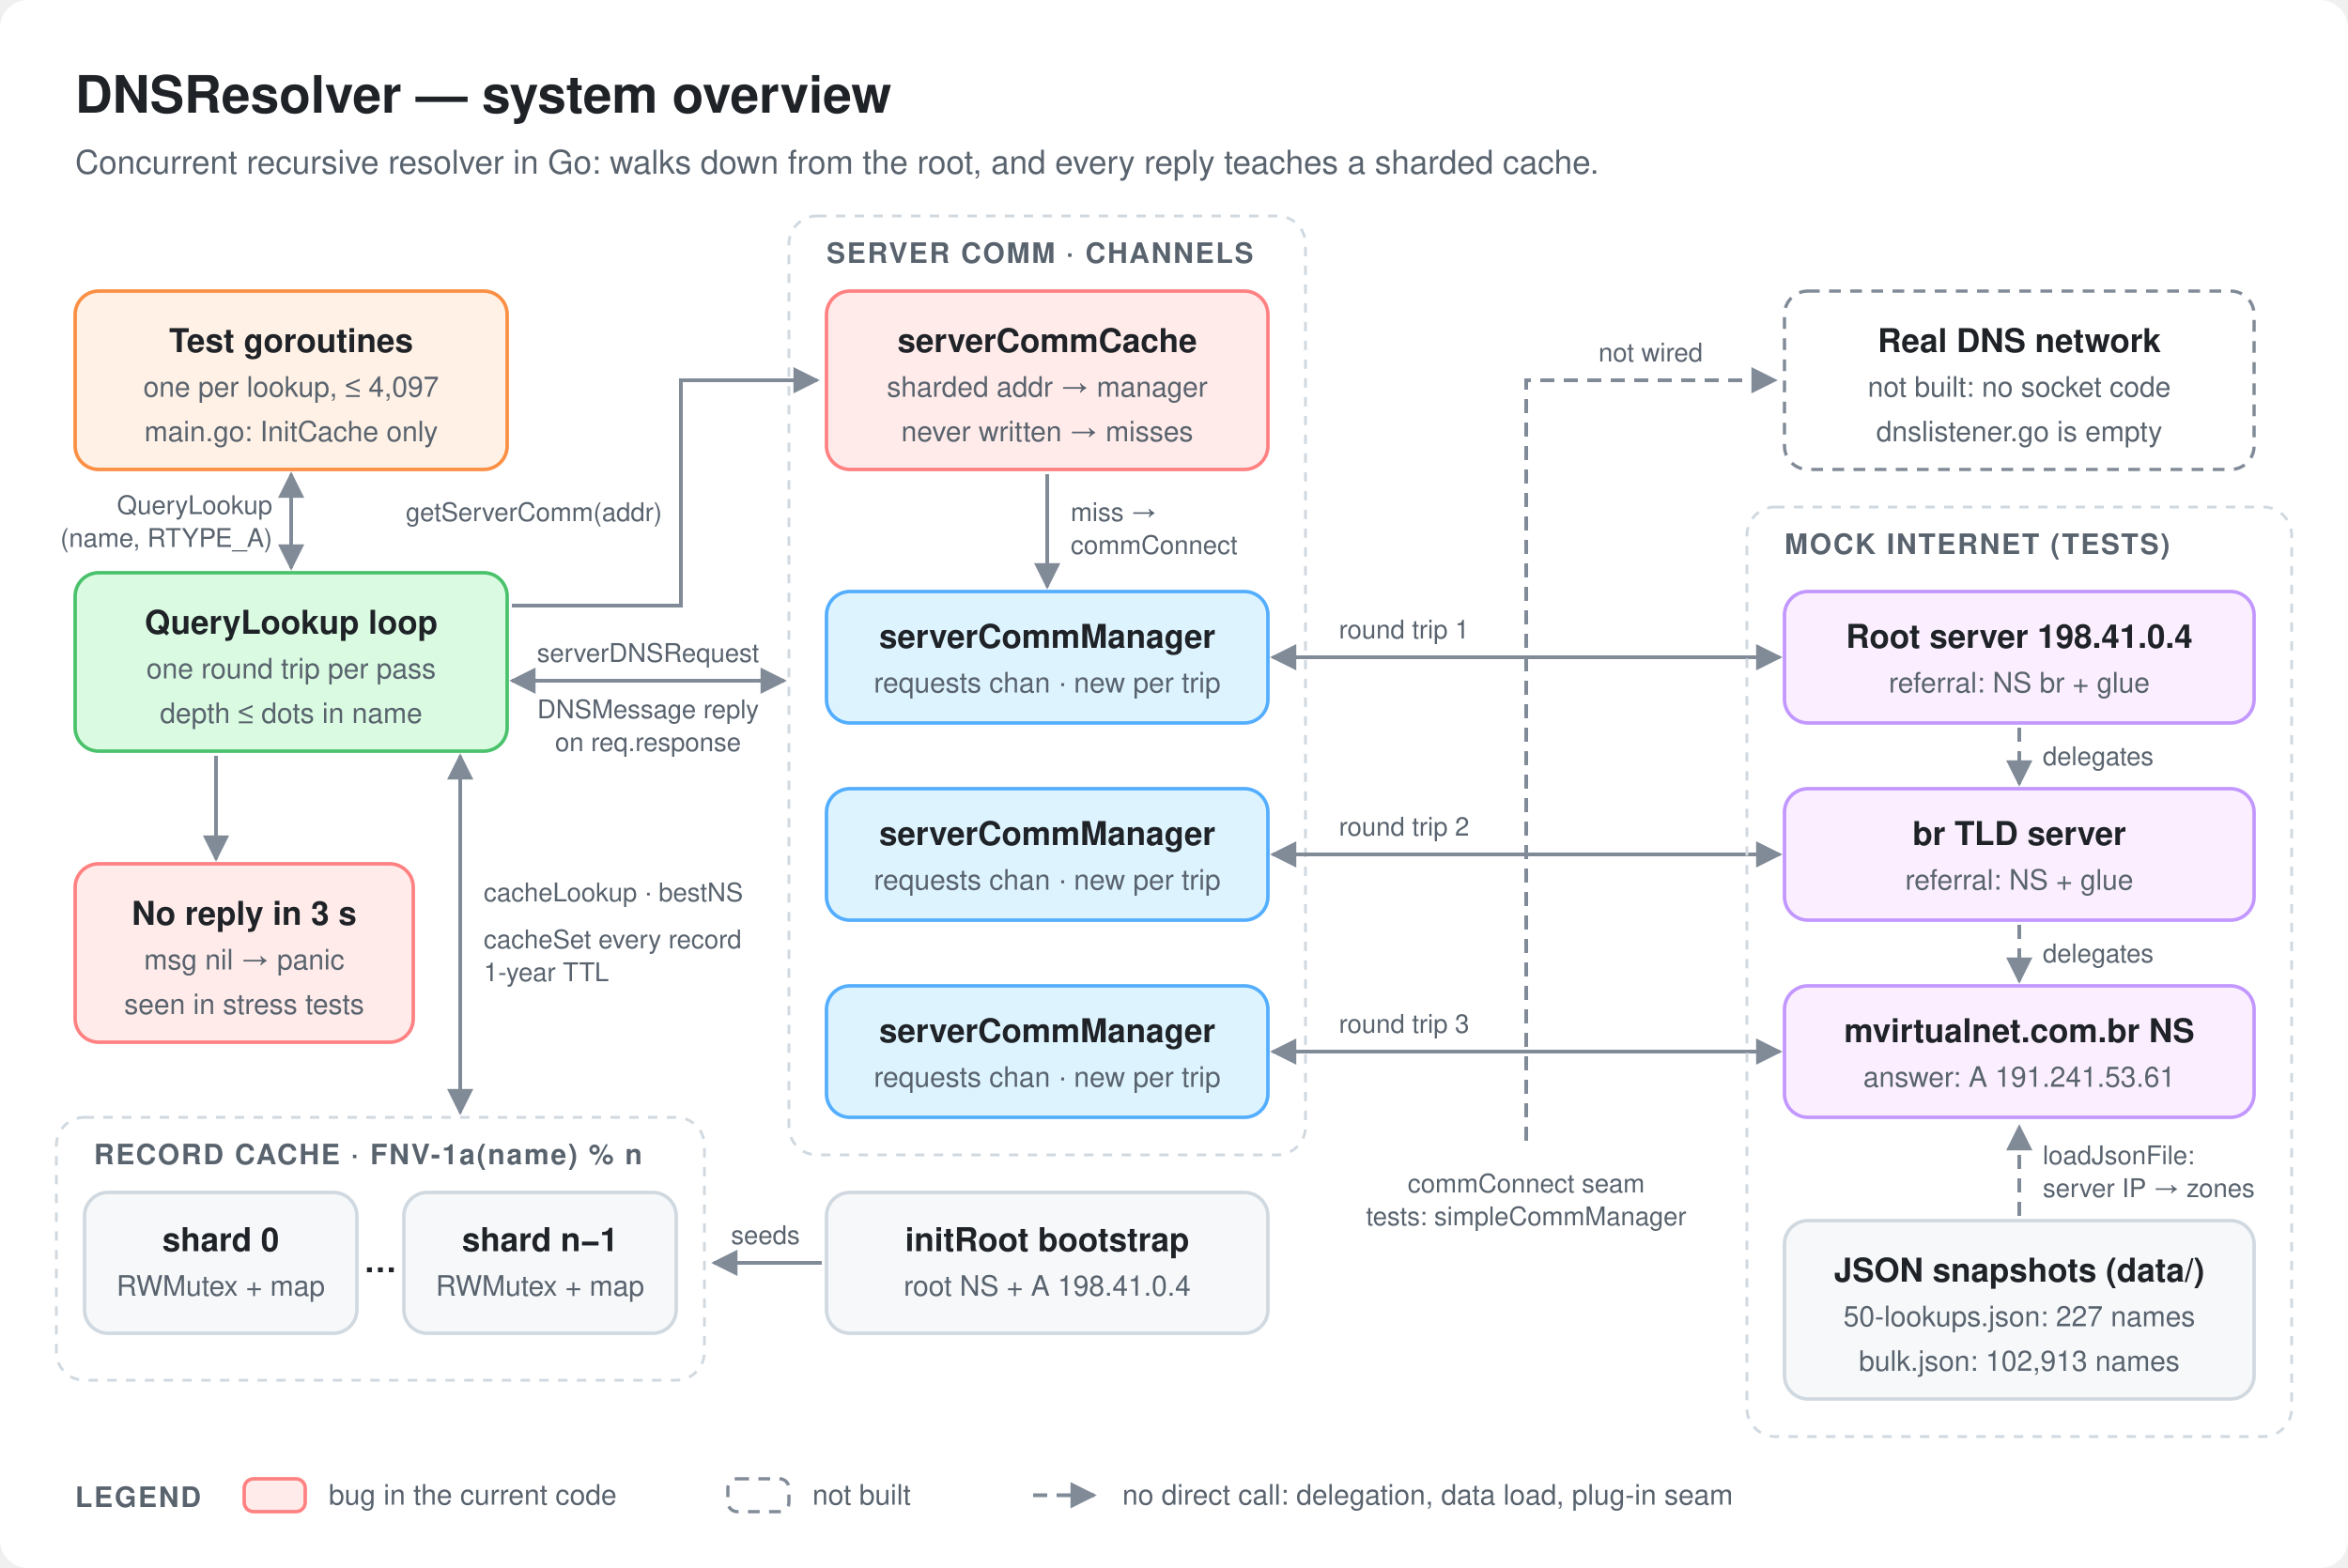
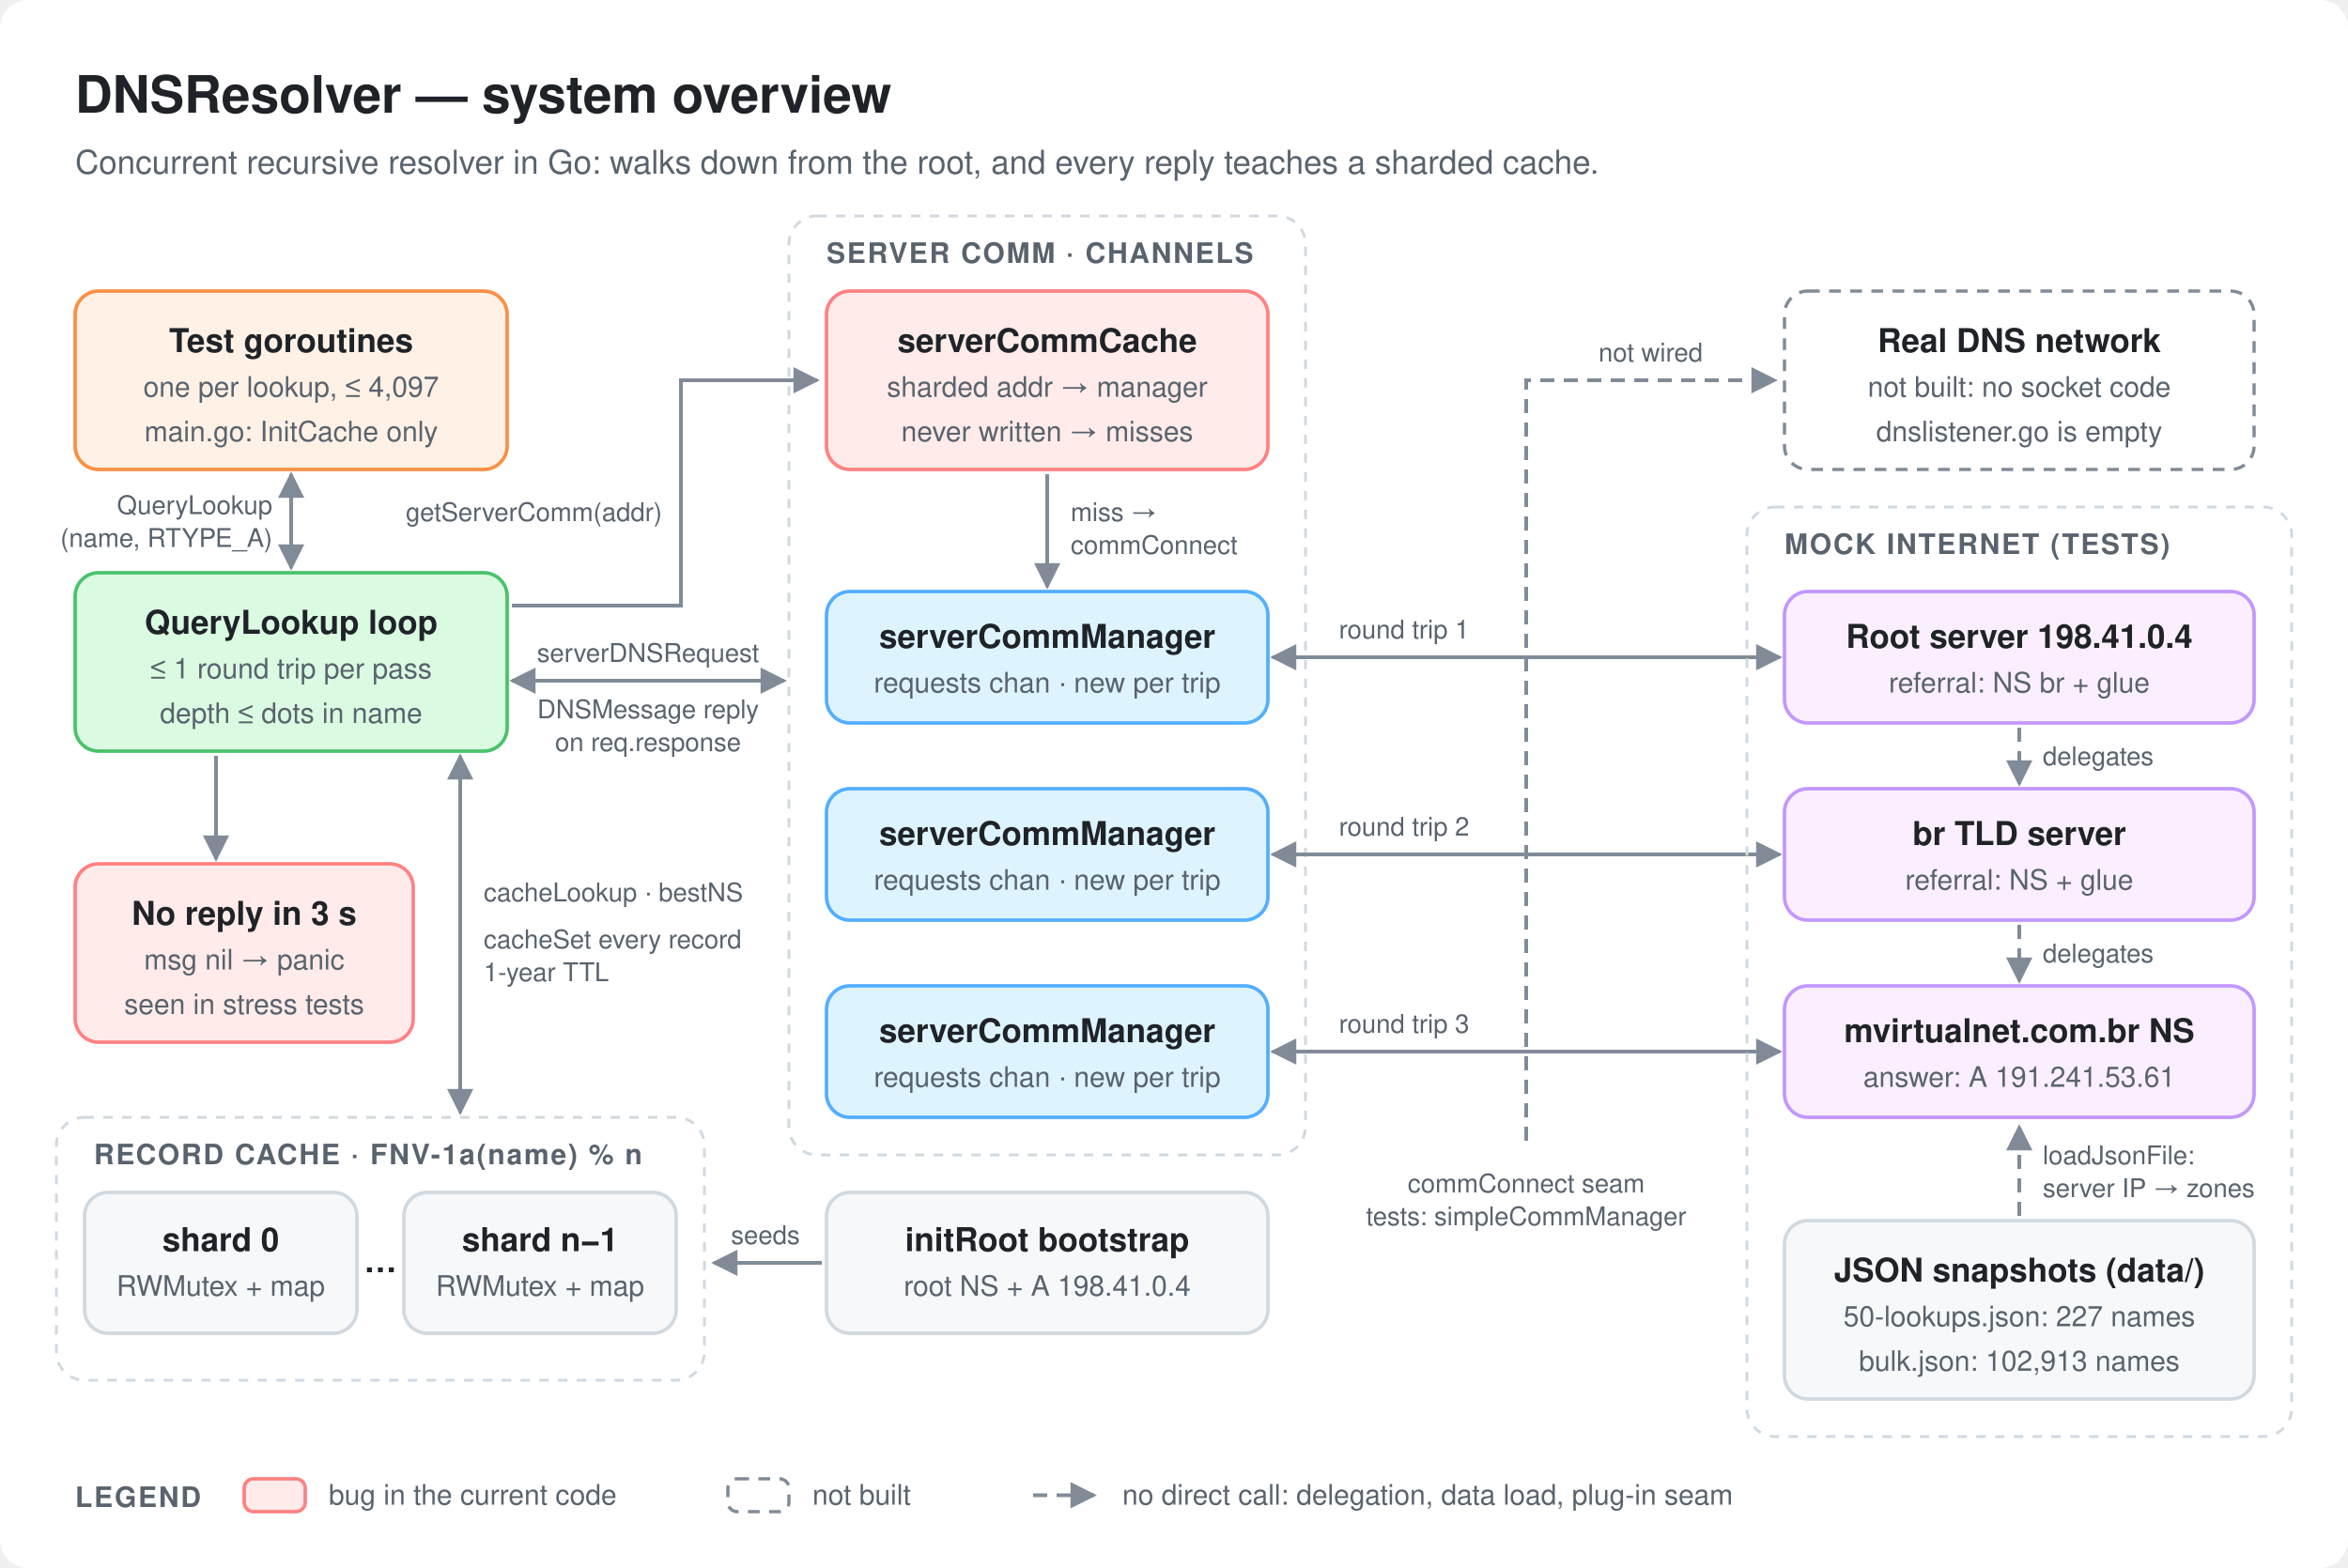
- <svg xmlns="http://www.w3.org/2000/svg" viewBox="0 0 1000 668" width="1000" height="668" role="img" aria-label="DNSResolver system overview. Test goroutines, one per lookup and up to 4,097 at once, call QueryLookup(name, RTYPE_A); main.go only runs InitCache. QueryLookup is a loop that makes one round trip per pass, with depth bounded by the dots in the name. It reads the sharded record cache (FNV-1a of the name mod n shards, each an RWMutex plus map) through cacheLookup and bestNS, and writes every record of each reply back with a 1-year TTL. initRoot seeds that cache with the root NS and A 198.41.0.4. For each round trip the loop asks serverCommCache for a manager by address; that cache is never written, so every lookup misses and commConnect creates a new serverCommManager with its own requests channel. The loop sends a serverDNSRequest and the DNSMessage reply comes back on the request's own response channel. If no reply arrives within 3 seconds, msg stays nil and the loop panics, which shows up in the stress tests. In the tests commConnect is simpleCommManager, a mock internet built by loadJsonFile from JSON snapshots (50-lookups.json, 227 names; bulk.json, 102,913 names) that maps each server IP to the zones it serves. Example walk: root server 198.41.0.4 refers to br with glue, the br server refers to mvirtualnet.com.br, which answers A 191.241.53.61. No real DNS network is wired up: there is no socket code and dnslistener.go is empty.">
+ <svg xmlns="http://www.w3.org/2000/svg" viewBox="0 0 1000 668" width="1000" height="668" role="img" aria-label="DNSResolver system overview. Test goroutines, one per lookup and up to 4,097 at once, call QueryLookup(name, RTYPE_A); main.go only runs InitCache. QueryLookup is a loop that makes at most one round trip per pass, with depth bounded by the dots in the name. It reads the sharded record cache (FNV-1a of the name mod n shards, each an RWMutex plus map) through cacheLookup and bestNS, and writes every record of each reply back with a 1-year TTL. initRoot seeds that cache with the root NS and A 198.41.0.4. For each round trip the loop asks serverCommCache for a manager by address; that cache is never written, so every lookup misses and commConnect creates a new serverCommManager with its own requests channel. The loop sends a serverDNSRequest and the DNSMessage reply comes back on the request's own response channel. If no reply arrives within 3 seconds, msg stays nil and the loop panics, which shows up in the stress tests. In the tests commConnect is simpleCommManager, a mock internet built by loadJsonFile from JSON snapshots (50-lookups.json, 227 names; bulk.json, 102,913 names) that maps each server IP to the zones it serves. Example walk: root server 198.41.0.4 refers to br with glue, the br server refers to mvirtualnet.com.br, which answers A 191.241.53.61. No real DNS network is wired up: there is no socket code and dnslistener.go is empty.">
  <style>
    .bg{fill:#ffffff}
    .title{fill:#1f2328;font:600 22px -apple-system,BlinkMacSystemFont,"Segoe UI",Helvetica,Arial,sans-serif}
    .sub{fill:#59636e;font:14px -apple-system,BlinkMacSystemFont,"Segoe UI",Helvetica,Arial,sans-serif}
    .lbl{fill:#1f2328;font:600 14px -apple-system,BlinkMacSystemFont,"Segoe UI",Helvetica,Arial,sans-serif}
    .note{fill:#59636e;font:12px -apple-system,BlinkMacSystemFont,"Segoe UI",Helvetica,Arial,sans-serif}
    .glbl{fill:#59636e;font:600 12px -apple-system,BlinkMacSystemFont,"Segoe UI",Helvetica,Arial,sans-serif;letter-spacing:.06em}
    .elbl{fill:#59636e;font:11px -apple-system,BlinkMacSystemFont,"Segoe UI",Helvetica,Arial,sans-serif}
    .edge{stroke:#818b98;stroke-width:1.6;fill:none}
    .edge-dash{stroke:#818b98;stroke-width:1.6;fill:none;stroke-dasharray:6 4}
    .arrow{fill:#818b98}
    .group{fill:none;stroke:#d1d9e0;stroke-width:1.2;stroke-dasharray:4 4}
    .b-blue{fill:#ddf4ff;stroke:#54aeff;stroke-width:1.5}
    .b-green{fill:#dafbe1;stroke:#4ac26b;stroke-width:1.5}
    .b-purple{fill:#fbefff;stroke:#c297ff;stroke-width:1.5}
    .b-orange{fill:#fff1e5;stroke:#fb8f44;stroke-width:1.5}
    .b-gray{fill:#f6f8fa;stroke:#d1d9e0;stroke-width:1.5}
    .b-red{fill:#ffebe9;stroke:#ff8182;stroke-width:1.5}
    .b-planned{fill:none;stroke:#818b98;stroke-width:1.4;stroke-dasharray:5 4}
    @media (prefers-color-scheme: dark){
      .bg{fill:#0d1117}
      .title,.lbl{fill:#e6edf3}
      .sub,.note,.glbl,.elbl{fill:#9198a1}
      .edge,.edge-dash{stroke:#9198a1}
      .arrow{fill:#9198a1}
      .group{stroke:#3d444d}
      .b-blue{fill:#0c2d6b;stroke:#4493f8}
      .b-green{fill:#0f3b1e;stroke:#3fb950}
      .b-purple{fill:#2e1a4f;stroke:#ab7df8}
      .b-orange{fill:#3d1f0a;stroke:#f0883e}
      .b-gray{fill:#151b23;stroke:#3d444d}
      .b-red{fill:#3c1618;stroke:#f85149}
      .b-planned{stroke:#9198a1}
    }
  </style>
  <defs>
    <marker id="ah" viewBox="0 0 10 10" refX="9" refY="5" markerWidth="7" markerHeight="7" orient="auto-start-reverse">
      <path class="arrow" d="M0,0 L10,5 L0,10 z" />
    </marker>
  </defs>
  <rect class="bg" width="1000" height="668" rx="12" />
  <text class="title" x="32" y="48">DNSResolver — system overview</text>
  <text class="sub" x="32" y="74">Concurrent recursive resolver in Go: walks down from the root, and every reply teaches a sharded cache.</text>
  <rect class="b-orange" x="32" y="124" width="184" height="76" rx="10" />
  <text class="lbl" x="124" y="150" text-anchor="middle">Test goroutines</text>
  <text class="note" x="124" y="169" text-anchor="middle">one per lookup, ≤ 4,097</text>
  <text class="note" x="124" y="188" text-anchor="middle">main.go: InitCache only</text>
  <path class="edge" d="M124,202 V242" marker-start="url(#ah)" marker-end="url(#ah)" />
  <text class="elbl" x="116" y="219" text-anchor="end">QueryLookup</text>
  <text class="elbl" x="116" y="233" text-anchor="end">(name, RTYPE_A)</text>
  <rect class="b-green" x="32" y="244" width="184" height="76" rx="10" />
  <text class="lbl" x="124" y="270" text-anchor="middle">QueryLookup loop</text>
-   <text class="note" x="124" y="289" text-anchor="middle">one round trip per pass</text>
+   <text class="note" x="124" y="289" text-anchor="middle">≤ 1 round trip per pass</text>
  <text class="note" x="124" y="308" text-anchor="middle">depth ≤ dots in name</text>
  <path class="edge" d="M92,322 V366" marker-end="url(#ah)" />
  <rect class="b-red" x="32" y="368" width="144" height="76" rx="10" />
  <text class="lbl" x="104" y="394" text-anchor="middle">No reply in 3 s</text>
  <text class="note" x="104" y="413" text-anchor="middle">msg nil → panic</text>
  <text class="note" x="104" y="432" text-anchor="middle">seen in stress tests</text>
  <path class="edge" d="M196,322 V474" marker-start="url(#ah)" marker-end="url(#ah)" />
  <text class="elbl" x="206" y="384">cacheLookup · bestNS</text>
  <text class="elbl" x="206" y="404">cacheSet every record</text>
  <text class="elbl" x="206" y="418">1-year TTL</text>
  <rect class="group" x="24" y="476" width="276" height="112" rx="12" />
  <text class="glbl" x="40" y="496">RECORD CACHE · FNV-1a(name) % n</text>
  <rect class="b-gray" x="36" y="508" width="116" height="60" rx="10" />
  <text class="lbl" x="94" y="533" text-anchor="middle">shard 0</text>
  <text class="note" x="94" y="552" text-anchor="middle">RWMutex + map</text>
  <text class="lbl" x="162" y="542" text-anchor="middle">…</text>
  <rect class="b-gray" x="172" y="508" width="116" height="60" rx="10" />
  <text class="lbl" x="230" y="533" text-anchor="middle">shard n−1</text>
  <text class="note" x="230" y="552" text-anchor="middle">RWMutex + map</text>
  <path class="edge" d="M350,538 H304" marker-end="url(#ah)" />
  <text class="elbl" x="326" y="530" text-anchor="middle">seeds</text>
  <rect class="b-gray" x="352" y="508" width="188" height="60" rx="10" />
  <text class="lbl" x="446" y="533" text-anchor="middle">initRoot bootstrap</text>
  <text class="note" x="446" y="552" text-anchor="middle">root NS + A 198.41.0.4</text>
  <rect class="group" x="336" y="92" width="220" height="400" rx="12" />
  <text class="glbl" x="352" y="112">SERVER COMM · CHANNELS</text>
  <path class="edge" d="M218,258 H290 V162 H348" marker-end="url(#ah)" />
  <text class="elbl" x="282" y="222" text-anchor="end">getServerComm(addr)</text>
  <rect class="b-red" x="352" y="124" width="188" height="76" rx="10" />
  <text class="lbl" x="446" y="150" text-anchor="middle">serverCommCache</text>
  <text class="note" x="446" y="169" text-anchor="middle">sharded addr → manager</text>
  <text class="note" x="446" y="188" text-anchor="middle">never written → misses</text>
  <path class="edge" d="M446,202 V250" marker-end="url(#ah)" />
  <text class="elbl" x="456" y="222">miss →</text>
  <text class="elbl" x="456" y="236">commConnect</text>
  <rect class="b-blue" x="352" y="252" width="188" height="56" rx="10" />
  <text class="lbl" x="446" y="276" text-anchor="middle">serverCommManager</text>
  <text class="note" x="446" y="295" text-anchor="middle">requests chan · new per trip</text>
  <rect class="b-blue" x="352" y="336" width="188" height="56" rx="10" />
  <text class="lbl" x="446" y="360" text-anchor="middle">serverCommManager</text>
  <text class="note" x="446" y="379" text-anchor="middle">requests chan · new per trip</text>
  <rect class="b-blue" x="352" y="420" width="188" height="56" rx="10" />
  <text class="lbl" x="446" y="444" text-anchor="middle">serverCommManager</text>
  <text class="note" x="446" y="463" text-anchor="middle">requests chan · new per trip</text>
  <path class="edge" d="M218,290 H334" marker-start="url(#ah)" marker-end="url(#ah)" />
  <text class="elbl" x="276" y="282" text-anchor="middle">serverDNSRequest</text>
  <text class="elbl" x="276" y="306" text-anchor="middle">DNSMessage reply</text>
  <text class="elbl" x="276" y="320" text-anchor="middle">on req.response</text>
  <path class="edge-dash" d="M650,486 V162 H756" marker-end="url(#ah)" />
  <text class="elbl" x="703" y="154" text-anchor="middle">not wired</text>
  <text class="elbl" x="650" y="508" text-anchor="middle">commConnect seam</text>
  <text class="elbl" x="650" y="522" text-anchor="middle">tests: simpleCommManager</text>
  <rect class="b-planned" x="760" y="124" width="200" height="76" rx="10" />
  <text class="lbl" x="860" y="150" text-anchor="middle">Real DNS network</text>
  <text class="note" x="860" y="169" text-anchor="middle">not built: no socket code</text>
  <text class="note" x="860" y="188" text-anchor="middle">dnslistener.go is empty</text>
  <path class="edge" d="M542,280 H758" marker-start="url(#ah)" marker-end="url(#ah)" />
  <text class="elbl" x="598" y="272" text-anchor="middle">round trip 1</text>
  <path class="edge" d="M542,364 H758" marker-start="url(#ah)" marker-end="url(#ah)" />
  <text class="elbl" x="598" y="356" text-anchor="middle">round trip 2</text>
  <path class="edge" d="M542,448 H758" marker-start="url(#ah)" marker-end="url(#ah)" />
  <text class="elbl" x="598" y="440" text-anchor="middle">round trip 3</text>
  <rect class="group" x="744" y="216" width="232" height="396" rx="12" />
  <text class="glbl" x="760" y="236">MOCK INTERNET (TESTS)</text>
  <rect class="b-purple" x="760" y="252" width="200" height="56" rx="10" />
  <text class="lbl" x="860" y="276" text-anchor="middle">Root server 198.41.0.4</text>
  <text class="note" x="860" y="295" text-anchor="middle">referral: NS br + glue</text>
  <path class="edge-dash" d="M860,310 V334" marker-end="url(#ah)" />
  <text class="elbl" x="870" y="326">delegates</text>
  <rect class="b-purple" x="760" y="336" width="200" height="56" rx="10" />
  <text class="lbl" x="860" y="360" text-anchor="middle">br TLD server</text>
  <text class="note" x="860" y="379" text-anchor="middle">referral: NS + glue</text>
  <path class="edge-dash" d="M860,394 V418" marker-end="url(#ah)" />
  <text class="elbl" x="870" y="410">delegates</text>
  <rect class="b-purple" x="760" y="420" width="200" height="56" rx="10" />
  <text class="lbl" x="860" y="444" text-anchor="middle">mvirtualnet.com.br NS</text>
  <text class="note" x="860" y="463" text-anchor="middle">answer: A 191.241.53.61</text>
  <path class="edge-dash" d="M860,518 V480" marker-end="url(#ah)" />
  <text class="elbl" x="870" y="496">loadJsonFile:</text>
  <text class="elbl" x="870" y="510">server IP → zones</text>
  <rect class="b-gray" x="760" y="520" width="200" height="76" rx="10" />
  <text class="lbl" x="860" y="546" text-anchor="middle">JSON snapshots (data/)</text>
  <text class="note" x="860" y="565" text-anchor="middle">50-lookups.json: 227 names</text>
  <text class="note" x="860" y="584" text-anchor="middle">bulk.json: 102,913 names</text>
  <text class="glbl" x="32" y="642">LEGEND</text>
  <rect class="b-red" x="104" y="630" width="26" height="14" rx="4" />
  <text class="note" x="140" y="641">bug in the current code</text>
  <rect class="b-planned" x="310" y="630" width="26" height="14" rx="4" />
  <text class="note" x="346" y="641">not built</text>
  <path class="edge-dash" d="M440,637 H466" marker-end="url(#ah)" />
  <text class="note" x="478" y="641">no direct call: delegation, data load, plug-in seam</text>
</svg>
